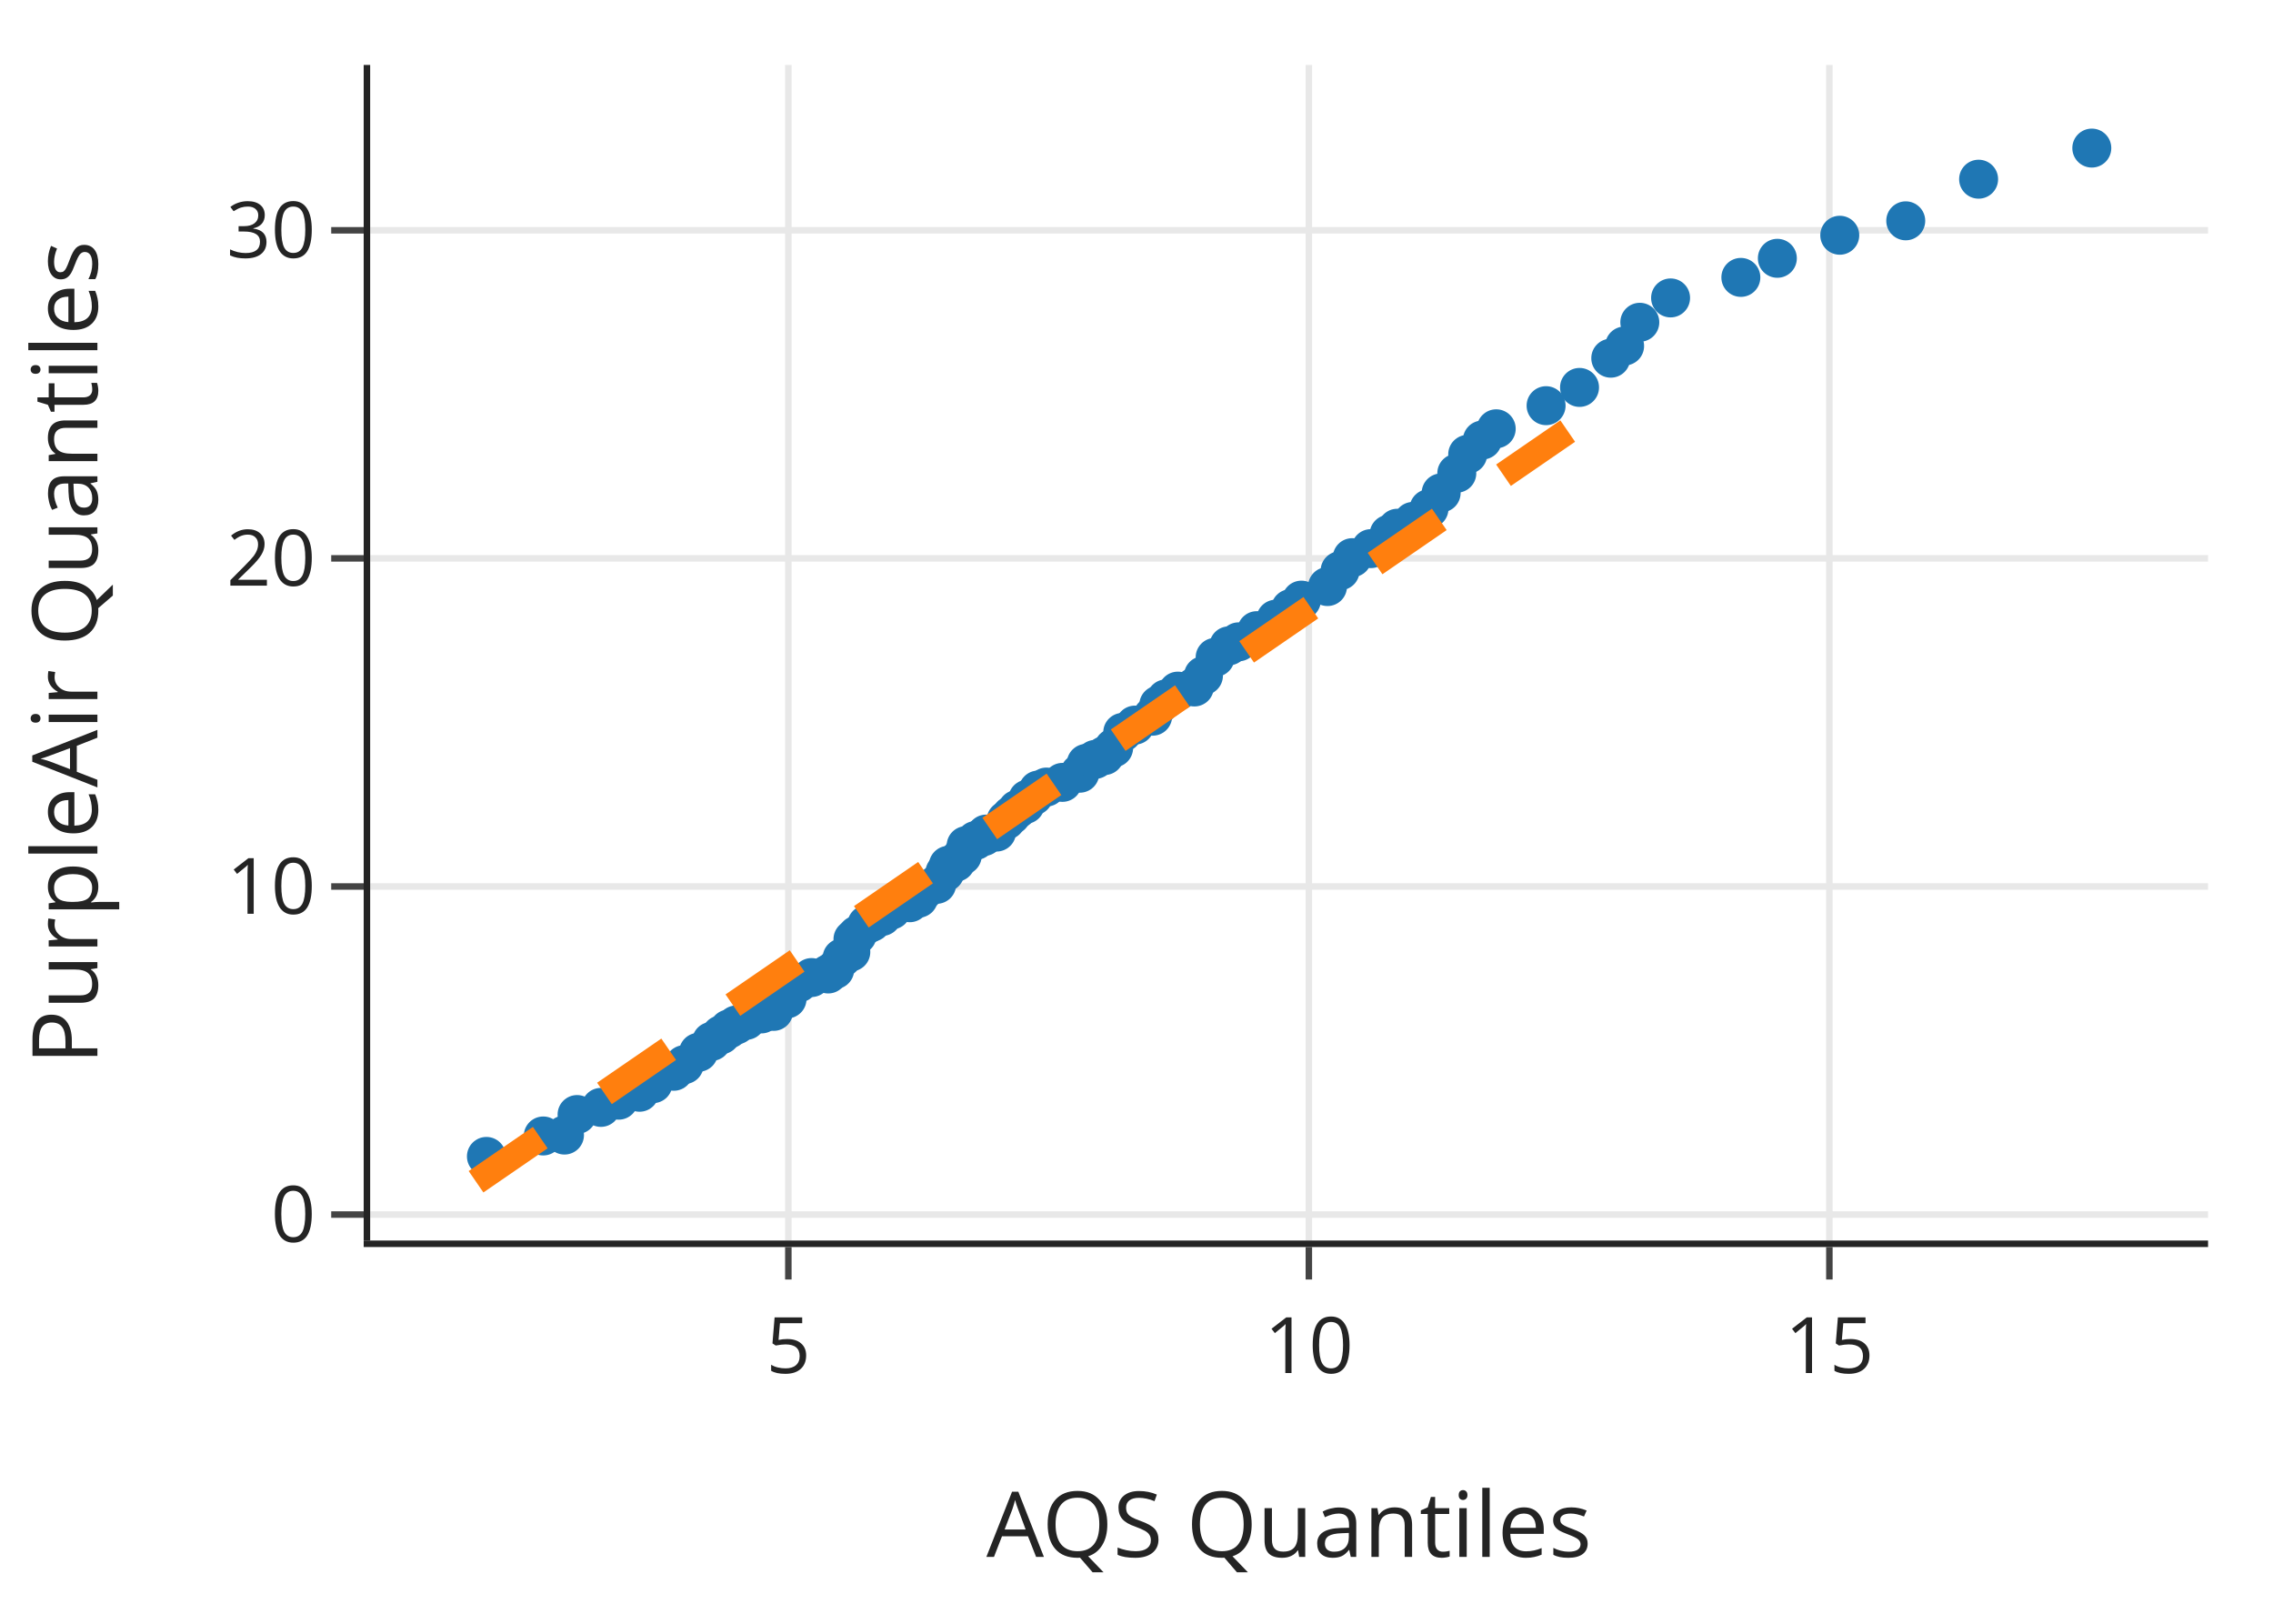
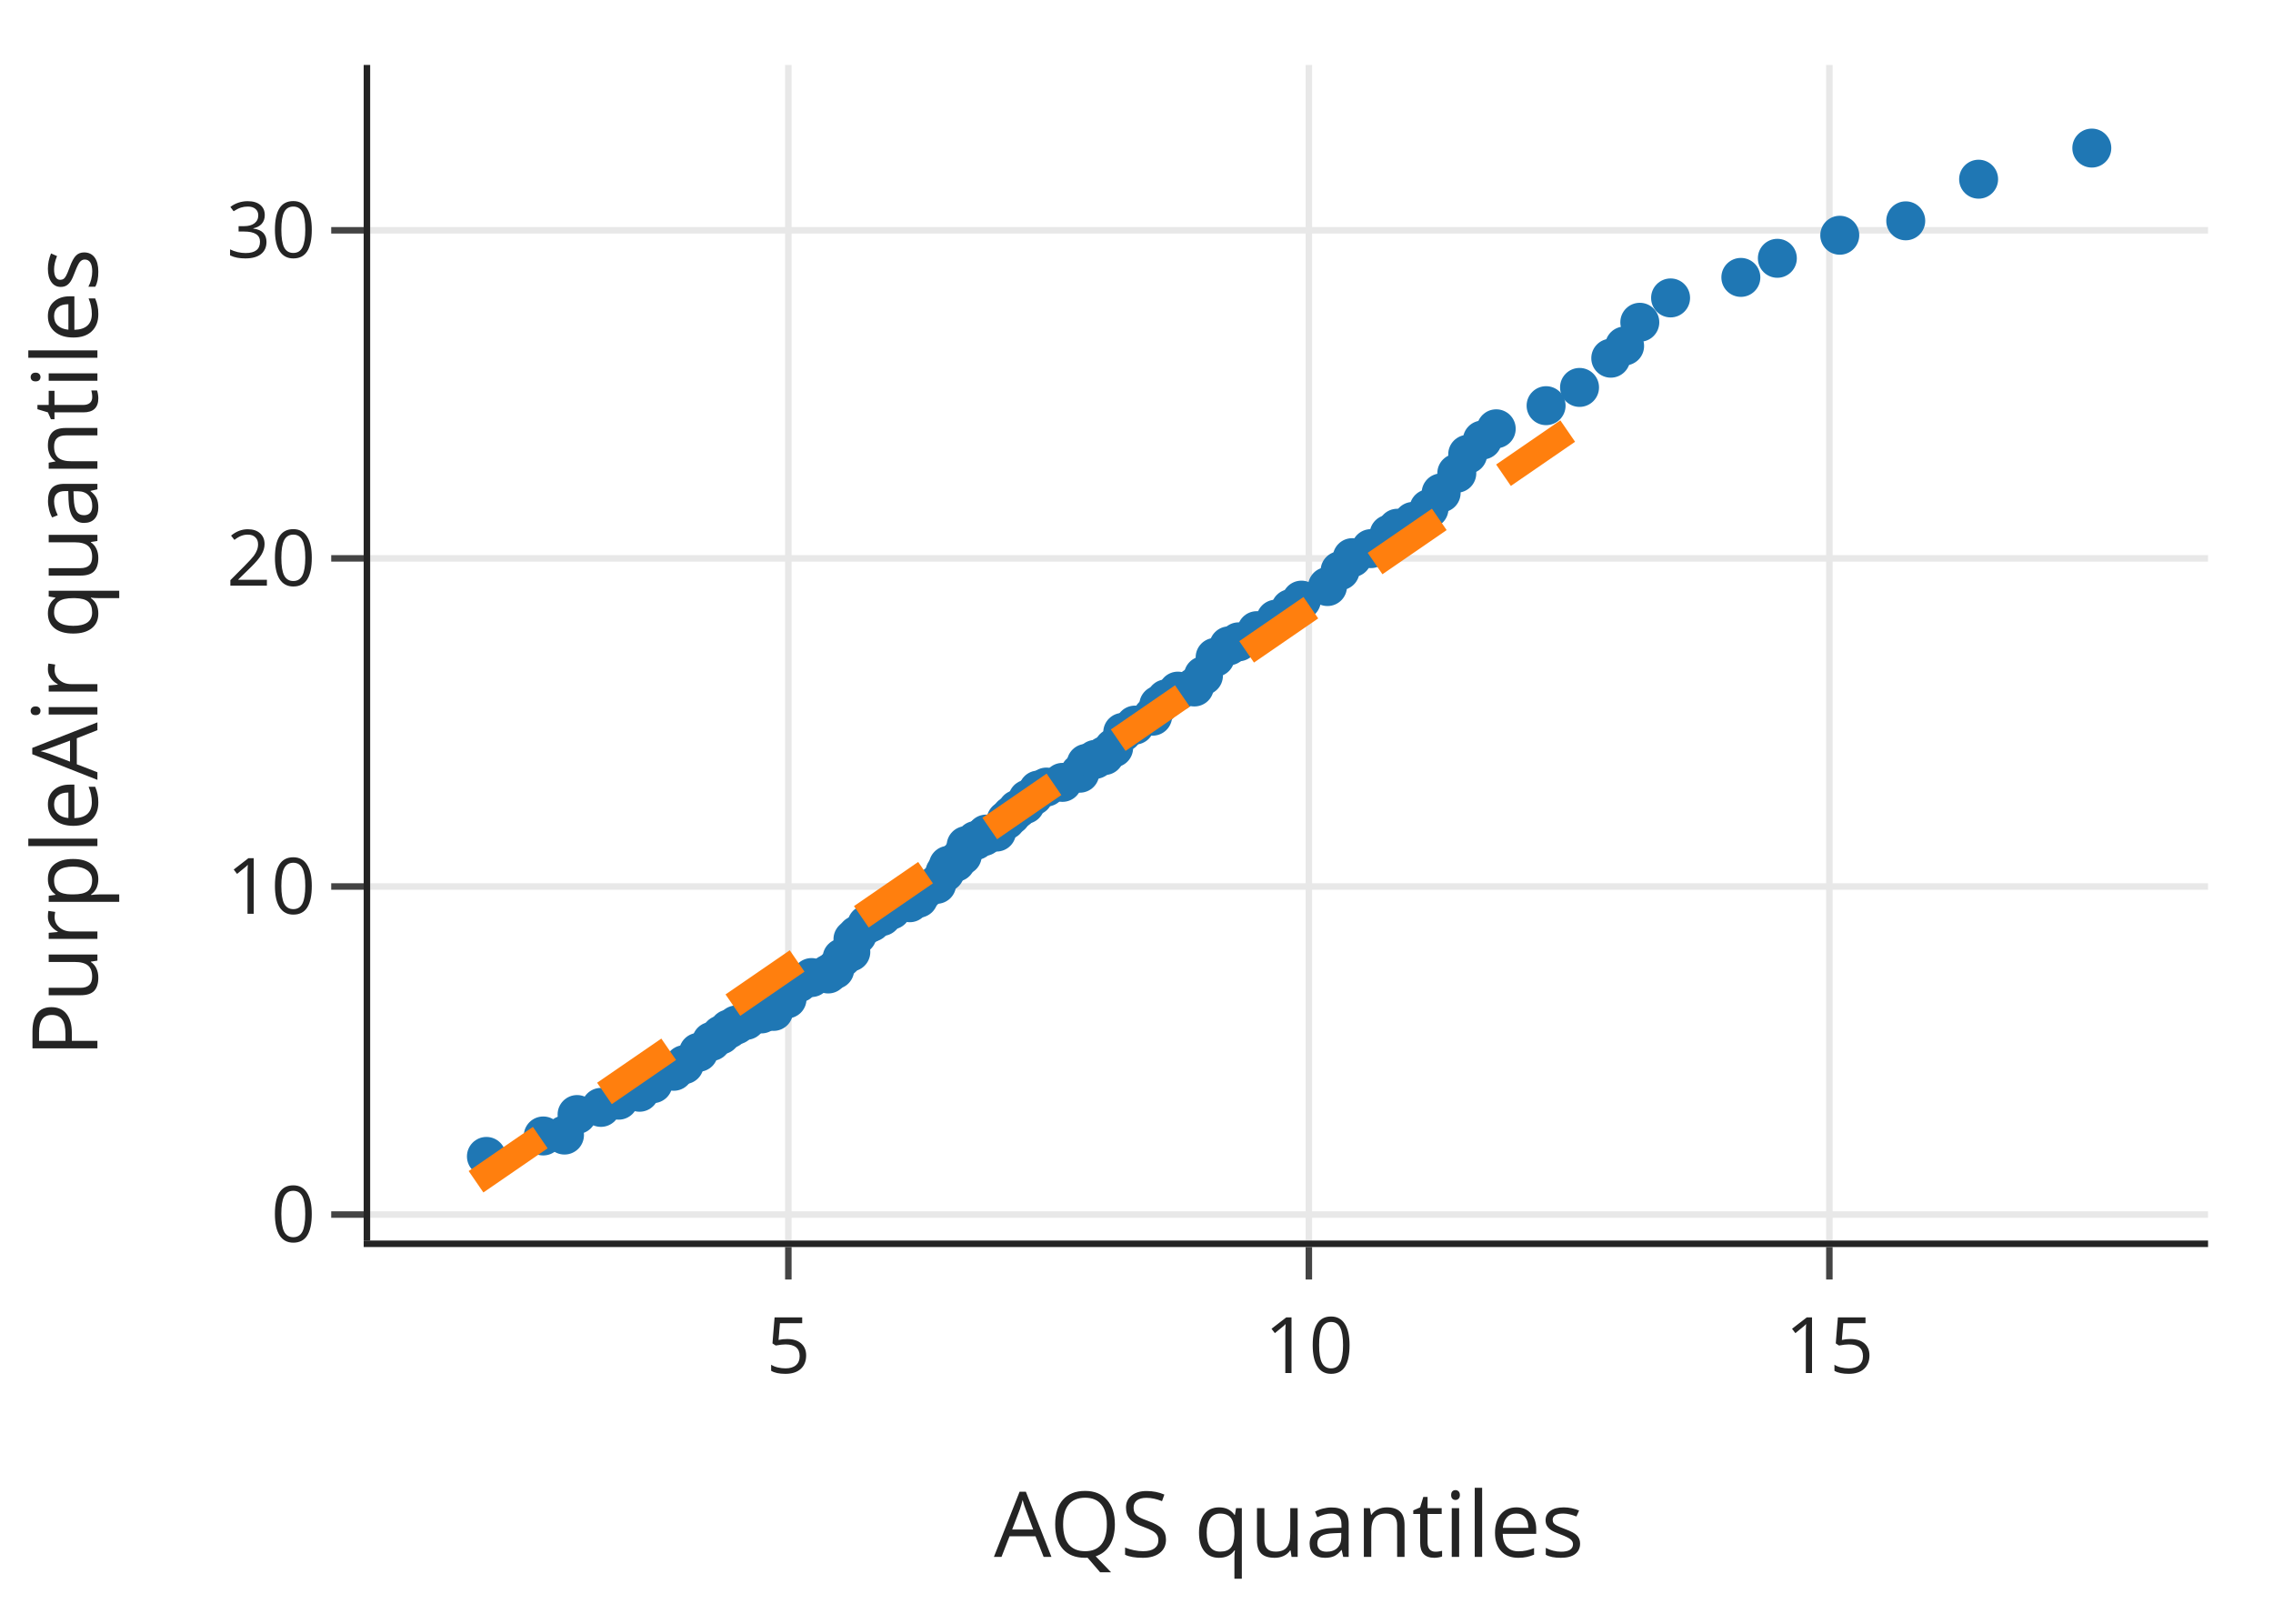
<svg xmlns="http://www.w3.org/2000/svg" class="main-svg" width="350" height="250" style="" viewBox="0 0 350 250">
  <rect x="0" y="0" width="350" height="250" style="fill: rgb(255, 255, 255); fill-opacity: 1;" />
-   <defs id="defs-b2159b">
+   <defs id="defs-1cf3ff">
    <g class="clips">
-       <clipPath id="clipb2159bxyplot" class="plotclip">
+       <clipPath id="clip1cf3ffxyplot" class="plotclip">
        <rect width="283" height="181" />
      </clipPath>
-       <clipPath class="axesclip" id="clipb2159bx">
+       <clipPath class="axesclip" id="clip1cf3ffx">
        <rect x="57" y="0" width="283" height="250" />
      </clipPath>
-       <clipPath class="axesclip" id="clipb2159by">
+       <clipPath class="axesclip" id="clip1cf3ffy">
        <rect x="0" y="10" width="350" height="181" />
      </clipPath>
-       <clipPath class="axesclip" id="clipb2159bxy">
+       <clipPath class="axesclip" id="clip1cf3ffxy">
        <rect x="57" y="10" width="283" height="181" />
      </clipPath>
    </g>
    <g class="gradients" />
    <g class="patterns" />
  </defs>
  <g class="bglayer" />
  <g class="layer-below">
    <g class="imagelayer" />
    <g class="shapelayer" />
  </g>
  <g class="cartesianlayer">
    <g class="subplot xy">
      <g class="layer-subplot">
        <g class="shapelayer" />
        <g class="imagelayer" />
      </g>
      <g class="gridlayer">
        <g class="x">
          <path class="xgrid crisp" transform="translate(121.39,0)" d="M0,10v181" style="stroke: rgb(232, 232, 232); stroke-opacity: 1; stroke-width: 1px;" />
          <path class="xgrid crisp" transform="translate(201.54,0)" d="M0,10v181" style="stroke: rgb(232, 232, 232); stroke-opacity: 1; stroke-width: 1px;" />
          <path class="xgrid crisp" transform="translate(281.69,0)" d="M0,10v181" style="stroke: rgb(232, 232, 232); stroke-opacity: 1; stroke-width: 1px;" />
        </g>
        <g class="y">
          <path class="ygrid crisp" transform="translate(0,187)" d="M57,0h283" style="stroke: rgb(232, 232, 232); stroke-opacity: 1; stroke-width: 1px;" />
          <path class="ygrid crisp" transform="translate(0,136.49)" d="M57,0h283" style="stroke: rgb(232, 232, 232); stroke-opacity: 1; stroke-width: 1px;" />
          <path class="ygrid crisp" transform="translate(0,85.97)" d="M57,0h283" style="stroke: rgb(232, 232, 232); stroke-opacity: 1; stroke-width: 1px;" />
          <path class="ygrid crisp" transform="translate(0,35.46)" d="M57,0h283" style="stroke: rgb(232, 232, 232); stroke-opacity: 1; stroke-width: 1px;" />
        </g>
      </g>
      <g class="zerolinelayer" />
      <path class="xlines-below" />
      <path class="ylines-below" />
      <g class="overlines-below" />
      <g class="xaxislayer-below" />
      <g class="yaxislayer-below" />
      <g class="overaxes-below" />
-       <g class="plot" transform="translate(57,10)" clip-path="url(#clipb2159bxyplot)">
+       <g class="plot" transform="translate(57,10)" clip-path="url(#clip1cf3ffxyplot)">
        <g class="scatterlayer mlayer">
-           <g class="trace scatter tracee690a0" style="stroke-miterlimit: 2; opacity: 1;">
+           <g class="trace scatter trace3c8cc5" style="stroke-miterlimit: 2; opacity: 1;">
            <g class="fills" />
            <g class="errorbars" />
            <g class="lines" />
            <g class="points">
              <path class="point" transform="translate(17.9,168.05)" d="M3,0A3,3 0 1,1 0,-3A3,3 0 0,1 3,0Z" style="opacity: 1; stroke-width: 0px; fill: rgb(31, 119, 180); fill-opacity: 1;" />
              <path class="point" transform="translate(26.65,164.9)" d="M3,0A3,3 0 1,1 0,-3A3,3 0 0,1 3,0Z" style="opacity: 1; stroke-width: 0px; fill: rgb(31, 119, 180); fill-opacity: 1;" />
              <path class="point" transform="translate(29.92,164.76)" d="M3,0A3,3 0 1,1 0,-3A3,3 0 0,1 3,0Z" style="opacity: 1; stroke-width: 0px; fill: rgb(31, 119, 180); fill-opacity: 1;" />
              <path class="point" transform="translate(31.86,161.6)" d="M3,0A3,3 0 1,1 0,-3A3,3 0 0,1 3,0Z" style="opacity: 1; stroke-width: 0px; fill: rgb(31, 119, 180); fill-opacity: 1;" />
              <path class="point" transform="translate(35.53,160.5)" d="M3,0A3,3 0 1,1 0,-3A3,3 0 0,1 3,0Z" style="opacity: 1; stroke-width: 0px; fill: rgb(31, 119, 180); fill-opacity: 1;" />
              <path class="point" transform="translate(38.27,159.39)" d="M3,0A3,3 0 1,1 0,-3A3,3 0 0,1 3,0Z" style="opacity: 1; stroke-width: 0px; fill: rgb(31, 119, 180); fill-opacity: 1;" />
              <path class="point" transform="translate(41.48,158.17)" d="M3,0A3,3 0 1,1 0,-3A3,3 0 0,1 3,0Z" style="opacity: 1; stroke-width: 0px; fill: rgb(31, 119, 180); fill-opacity: 1;" />
              <path class="point" transform="translate(43.55,156.85)" d="M3,0A3,3 0 1,1 0,-3A3,3 0 0,1 3,0Z" style="opacity: 1; stroke-width: 0px; fill: rgb(31, 119, 180); fill-opacity: 1;" />
              <path class="point" transform="translate(46.75,154.94)" d="M3,0A3,3 0 1,1 0,-3A3,3 0 0,1 3,0Z" style="opacity: 1; stroke-width: 0px; fill: rgb(31, 119, 180); fill-opacity: 1;" />
              <path class="point" transform="translate(48.36,153.92)" d="M3,0A3,3 0 1,1 0,-3A3,3 0 0,1 3,0Z" style="opacity: 1; stroke-width: 0px; fill: rgb(31, 119, 180); fill-opacity: 1;" />
              <path class="point" transform="translate(50.56,152.02)" d="M3,0A3,3 0 1,1 0,-3A3,3 0 0,1 3,0Z" style="opacity: 1; stroke-width: 0px; fill: rgb(31, 119, 180); fill-opacity: 1;" />
              <path class="point" transform="translate(52.57,150.34)" d="M3,0A3,3 0 1,1 0,-3A3,3 0 0,1 3,0Z" style="opacity: 1; stroke-width: 0px; fill: rgb(31, 119, 180); fill-opacity: 1;" />
              <path class="point" transform="translate(54.03,149.33)" d="M3,0A3,3 0 1,1 0,-3A3,3 0 0,1 3,0Z" style="opacity: 1; stroke-width: 0px; fill: rgb(31, 119, 180); fill-opacity: 1;" />
              <path class="point" transform="translate(55.24,148.43)" d="M3,0A3,3 0 1,1 0,-3A3,3 0 0,1 3,0Z" style="opacity: 1; stroke-width: 0px; fill: rgb(31, 119, 180); fill-opacity: 1;" />
              <path class="point" transform="translate(56.37,147.81)" d="M3,0A3,3 0 1,1 0,-3A3,3 0 0,1 3,0Z" style="opacity: 1; stroke-width: 0px; fill: rgb(31, 119, 180); fill-opacity: 1;" />
              <path class="point" transform="translate(57.91,147.1)" d="M3,0A3,3 0 1,1 0,-3A3,3 0 0,1 3,0Z" style="opacity: 1; stroke-width: 0px; fill: rgb(31, 119, 180); fill-opacity: 1;" />
              <path class="point" transform="translate(60.25,146.11)" d="M3,0A3,3 0 1,1 0,-3A3,3 0 0,1 3,0Z" style="opacity: 1; stroke-width: 0px; fill: rgb(31, 119, 180); fill-opacity: 1;" />
              <path class="point" transform="translate(62.12,145.72)" d="M3,0A3,3 0 1,1 0,-3A3,3 0 0,1 3,0Z" style="opacity: 1; stroke-width: 0px; fill: rgb(31, 119, 180); fill-opacity: 1;" />
              <path class="point" transform="translate(64.19,143.8)" d="M3,0A3,3 0 1,1 0,-3A3,3 0 0,1 3,0Z" style="opacity: 1; stroke-width: 0px; fill: rgb(31, 119, 180); fill-opacity: 1;" />
              <path class="point" transform="translate(64.59,141.83)" d="M3,0A3,3 0 1,1 0,-3A3,3 0 0,1 3,0Z" style="opacity: 1; stroke-width: 0px; fill: rgb(31, 119, 180); fill-opacity: 1;" />
              <path class="point" transform="translate(65.99,141.34)" d="M3,0A3,3 0 1,1 0,-3A3,3 0 0,1 3,0Z" style="opacity: 1; stroke-width: 0px; fill: rgb(31, 119, 180); fill-opacity: 1;" />
              <path class="point" transform="translate(67.96,140.51)" d="M3,0A3,3 0 1,1 0,-3A3,3 0 0,1 3,0Z" style="opacity: 1; stroke-width: 0px; fill: rgb(31, 119, 180); fill-opacity: 1;" />
              <path class="point" transform="translate(70.53,139.96)" d="M3,0A3,3 0 1,1 0,-3A3,3 0 0,1 3,0Z" style="opacity: 1; stroke-width: 0px; fill: rgb(31, 119, 180); fill-opacity: 1;" />
              <path class="point" transform="translate(71.53,139.29)" d="M3,0A3,3 0 1,1 0,-3A3,3 0 0,1 3,0Z" style="opacity: 1; stroke-width: 0px; fill: rgb(31, 119, 180); fill-opacity: 1;" />
              <path class="point" transform="translate(72.67,137.48)" d="M3,0A3,3 0 1,1 0,-3A3,3 0 0,1 3,0Z" style="opacity: 1; stroke-width: 0px; fill: rgb(31, 119, 180); fill-opacity: 1;" />
              <path class="point" transform="translate(74.01,136.57)" d="M3,0A3,3 0 1,1 0,-3A3,3 0 0,1 3,0Z" style="opacity: 1; stroke-width: 0px; fill: rgb(31, 119, 180); fill-opacity: 1;" />
              <path class="point" transform="translate(74.34,134.61)" d="M3,0A3,3 0 1,1 0,-3A3,3 0 0,1 3,0Z" style="opacity: 1; stroke-width: 0px; fill: rgb(31, 119, 180); fill-opacity: 1;" />
              <path class="point" transform="translate(74.98,133.97)" d="M3,0A3,3 0 1,1 0,-3A3,3 0 0,1 3,0Z" style="opacity: 1; stroke-width: 0px; fill: rgb(31, 119, 180); fill-opacity: 1;" />
              <path class="point" transform="translate(76.48,132.35)" d="M3,0A3,3 0 1,1 0,-3A3,3 0 0,1 3,0Z" style="opacity: 1; stroke-width: 0px; fill: rgb(31, 119, 180); fill-opacity: 1;" />
              <path class="point" transform="translate(77.21,132)" d="M3,0A3,3 0 1,1 0,-3A3,3 0 0,1 3,0Z" style="opacity: 1; stroke-width: 0px; fill: rgb(31, 119, 180); fill-opacity: 1;" />
              <path class="point" transform="translate(78.81,131.11)" d="M3,0A3,3 0 1,1 0,-3A3,3 0 0,1 3,0Z" style="opacity: 1; stroke-width: 0px; fill: rgb(31, 119, 180); fill-opacity: 1;" />
              <path class="point" transform="translate(80.27,130.11)" d="M3,0A3,3 0 1,1 0,-3A3,3 0 0,1 3,0Z" style="opacity: 1; stroke-width: 0px; fill: rgb(31, 119, 180); fill-opacity: 1;" />
              <path class="point" transform="translate(83.09,128.99)" d="M3,0A3,3 0 1,1 0,-3A3,3 0 0,1 3,0Z" style="opacity: 1; stroke-width: 0px; fill: rgb(31, 119, 180); fill-opacity: 1;" />
              <path class="point" transform="translate(84.43,128.3)" d="M3,0A3,3 0 1,1 0,-3A3,3 0 0,1 3,0Z" style="opacity: 1; stroke-width: 0px; fill: rgb(31, 119, 180); fill-opacity: 1;" />
              <path class="point" transform="translate(85.29,127.11)" d="M3,0A3,3 0 1,1 0,-3A3,3 0 0,1 3,0Z" style="opacity: 1; stroke-width: 0px; fill: rgb(31, 119, 180); fill-opacity: 1;" />
              <path class="point" transform="translate(87.23,126.16)" d="M3,0A3,3 0 1,1 0,-3A3,3 0 0,1 3,0Z" style="opacity: 1; stroke-width: 0px; fill: rgb(31, 119, 180); fill-opacity: 1;" />
              <path class="point" transform="translate(88.5,124.32)" d="M3,0A3,3 0 1,1 0,-3A3,3 0 0,1 3,0Z" style="opacity: 1; stroke-width: 0px; fill: rgb(31, 119, 180); fill-opacity: 1;" />
              <path class="point" transform="translate(89.03,123.23)" d="M3,0A3,3 0 1,1 0,-3A3,3 0 0,1 3,0Z" style="opacity: 1; stroke-width: 0px; fill: rgb(31, 119, 180); fill-opacity: 1;" />
              <path class="point" transform="translate(90.17,122.76)" d="M3,0A3,3 0 1,1 0,-3A3,3 0 0,1 3,0Z" style="opacity: 1; stroke-width: 0px; fill: rgb(31, 119, 180); fill-opacity: 1;" />
              <path class="point" transform="translate(91.17,121.73)" d="M3,0A3,3 0 1,1 0,-3A3,3 0 0,1 3,0Z" style="opacity: 1; stroke-width: 0px; fill: rgb(31, 119, 180); fill-opacity: 1;" />
              <path class="point" transform="translate(91.77,120.19)" d="M3,0A3,3 0 1,1 0,-3A3,3 0 0,1 3,0Z" style="opacity: 1; stroke-width: 0px; fill: rgb(31, 119, 180); fill-opacity: 1;" />
              <path class="point" transform="translate(93.24,119.4)" d="M3,0A3,3 0 1,1 0,-3A3,3 0 0,1 3,0Z" style="opacity: 1; stroke-width: 0px; fill: rgb(31, 119, 180); fill-opacity: 1;" />
              <path class="point" transform="translate(94.51,118.79)" d="M3,0A3,3 0 1,1 0,-3A3,3 0 0,1 3,0Z" style="opacity: 1; stroke-width: 0px; fill: rgb(31, 119, 180); fill-opacity: 1;" />
              <path class="point" transform="translate(94.85,118.42)" d="M3,0A3,3 0 1,1 0,-3A3,3 0 0,1 3,0Z" style="opacity: 1; stroke-width: 0px; fill: rgb(31, 119, 180); fill-opacity: 1;" />
              <path class="point" transform="translate(96.45,118.11)" d="M3,0A3,3 0 1,1 0,-3A3,3 0 0,1 3,0Z" style="opacity: 1; stroke-width: 0px; fill: rgb(31, 119, 180); fill-opacity: 1;" />
              <path class="point" transform="translate(97.92,116.29)" d="M3,0A3,3 0 1,1 0,-3A3,3 0 0,1 3,0Z" style="opacity: 1; stroke-width: 0px; fill: rgb(31, 119, 180); fill-opacity: 1;" />
              <path class="point" transform="translate(98.72,115.52)" d="M3,0A3,3 0 1,1 0,-3A3,3 0 0,1 3,0Z" style="opacity: 1; stroke-width: 0px; fill: rgb(31, 119, 180); fill-opacity: 1;" />
              <path class="point" transform="translate(99.65,114.61)" d="M3,0A3,3 0 1,1 0,-3A3,3 0 0,1 3,0Z" style="opacity: 1; stroke-width: 0px; fill: rgb(31, 119, 180); fill-opacity: 1;" />
              <path class="point" transform="translate(100.86,113.86)" d="M3,0A3,3 0 1,1 0,-3A3,3 0 0,1 3,0Z" style="opacity: 1; stroke-width: 0px; fill: rgb(31, 119, 180); fill-opacity: 1;" />
              <path class="point" transform="translate(101.26,113.03)" d="M3,0A3,3 0 1,1 0,-3A3,3 0 0,1 3,0Z" style="opacity: 1; stroke-width: 0px; fill: rgb(31, 119, 180); fill-opacity: 1;" />
              <path class="point" transform="translate(102.16,112.53)" d="M3,0A3,3 0 1,1 0,-3A3,3 0 0,1 3,0Z" style="opacity: 1; stroke-width: 0px; fill: rgb(31, 119, 180); fill-opacity: 1;" />
              <path class="point" transform="translate(102.86,111.64)" d="M3,0A3,3 0 1,1 0,-3A3,3 0 0,1 3,0Z" style="opacity: 1; stroke-width: 0px; fill: rgb(31, 119, 180); fill-opacity: 1;" />
              <path class="point" transform="translate(104.13,111.18)" d="M3,0A3,3 0 1,1 0,-3A3,3 0 0,1 3,0Z" style="opacity: 1; stroke-width: 0px; fill: rgb(31, 119, 180); fill-opacity: 1;" />
              <path class="point" transform="translate(106.6,110.46)" d="M3,0A3,3 0 1,1 0,-3A3,3 0 0,1 3,0Z" style="opacity: 1; stroke-width: 0px; fill: rgb(31, 119, 180); fill-opacity: 1;" />
              <path class="point" transform="translate(109.27,109.05)" d="M3,0A3,3 0 1,1 0,-3A3,3 0 0,1 3,0Z" style="opacity: 1; stroke-width: 0px; fill: rgb(31, 119, 180); fill-opacity: 1;" />
              <path class="point" transform="translate(110.27,107.53)" d="M3,0A3,3 0 1,1 0,-3A3,3 0 0,1 3,0Z" style="opacity: 1; stroke-width: 0px; fill: rgb(31, 119, 180); fill-opacity: 1;" />
              <path class="point" transform="translate(111.64,106.92)" d="M3,0A3,3 0 1,1 0,-3A3,3 0 0,1 3,0Z" style="opacity: 1; stroke-width: 0px; fill: rgb(31, 119, 180); fill-opacity: 1;" />
              <path class="point" transform="translate(113.08,106.33)" d="M3,0A3,3 0 1,1 0,-3A3,3 0 0,1 3,0Z" style="opacity: 1; stroke-width: 0px; fill: rgb(31, 119, 180); fill-opacity: 1;" />
              <path class="point" transform="translate(114.48,105.15)" d="M3,0A3,3 0 1,1 0,-3A3,3 0 0,1 3,0Z" style="opacity: 1; stroke-width: 0px; fill: rgb(31, 119, 180); fill-opacity: 1;" />
              <path class="point" transform="translate(115.88,102.76)" d="M3,0A3,3 0 1,1 0,-3A3,3 0 0,1 3,0Z" style="opacity: 1; stroke-width: 0px; fill: rgb(31, 119, 180); fill-opacity: 1;" />
              <path class="point" transform="translate(117.76,101.64)" d="M3,0A3,3 0 1,1 0,-3A3,3 0 0,1 3,0Z" style="opacity: 1; stroke-width: 0px; fill: rgb(31, 119, 180); fill-opacity: 1;" />
              <path class="point" transform="translate(120.49,100.27)" d="M3,0A3,3 0 1,1 0,-3A3,3 0 0,1 3,0Z" style="opacity: 1; stroke-width: 0px; fill: rgb(31, 119, 180); fill-opacity: 1;" />
              <path class="point" transform="translate(121.43,98.54)" d="M3,0A3,3 0 1,1 0,-3A3,3 0 0,1 3,0Z" style="opacity: 1; stroke-width: 0px; fill: rgb(31, 119, 180); fill-opacity: 1;" />
              <path class="point" transform="translate(122.56,97.6)" d="M3,0A3,3 0 1,1 0,-3A3,3 0 0,1 3,0Z" style="opacity: 1; stroke-width: 0px; fill: rgb(31, 119, 180); fill-opacity: 1;" />
              <path class="point" transform="translate(124.37,96.41)" d="M3,0A3,3 0 1,1 0,-3A3,3 0 0,1 3,0Z" style="opacity: 1; stroke-width: 0px; fill: rgb(31, 119, 180); fill-opacity: 1;" />
              <path class="point" transform="translate(126.91,95.77)" d="M3,0A3,3 0 1,1 0,-3A3,3 0 0,1 3,0Z" style="opacity: 1; stroke-width: 0px; fill: rgb(31, 119, 180); fill-opacity: 1;" />
              <path class="point" transform="translate(128.31,94.03)" d="M3,0A3,3 0 1,1 0,-3A3,3 0 0,1 3,0Z" style="opacity: 1; stroke-width: 0px; fill: rgb(31, 119, 180); fill-opacity: 1;" />
              <path class="point" transform="translate(130.11,91.21)" d="M3,0A3,3 0 1,1 0,-3A3,3 0 0,1 3,0Z" style="opacity: 1; stroke-width: 0px; fill: rgb(31, 119, 180); fill-opacity: 1;" />
              <path class="point" transform="translate(132.22,89.44)" d="M3,0A3,3 0 1,1 0,-3A3,3 0 0,1 3,0Z" style="opacity: 1; stroke-width: 0px; fill: rgb(31, 119, 180); fill-opacity: 1;" />
              <path class="point" transform="translate(133.72,88.82)" d="M3,0A3,3 0 1,1 0,-3A3,3 0 0,1 3,0Z" style="opacity: 1; stroke-width: 0px; fill: rgb(31, 119, 180); fill-opacity: 1;" />
              <path class="point" transform="translate(136.52,87.1)" d="M3,0A3,3 0 1,1 0,-3A3,3 0 0,1 3,0Z" style="opacity: 1; stroke-width: 0px; fill: rgb(31, 119, 180); fill-opacity: 1;" />
              <path class="point" transform="translate(139.46,85.33)" d="M3,0A3,3 0 1,1 0,-3A3,3 0 0,1 3,0Z" style="opacity: 1; stroke-width: 0px; fill: rgb(31, 119, 180); fill-opacity: 1;" />
              <path class="point" transform="translate(141.73,83.71)" d="M3,0A3,3 0 1,1 0,-3A3,3 0 0,1 3,0Z" style="opacity: 1; stroke-width: 0px; fill: rgb(31, 119, 180); fill-opacity: 1;" />
              <path class="point" transform="translate(143.4,82.4)" d="M3,0A3,3 0 1,1 0,-3A3,3 0 0,1 3,0Z" style="opacity: 1; stroke-width: 0px; fill: rgb(31, 119, 180); fill-opacity: 1;" />
              <path class="point" transform="translate(147.41,80.31)" d="M3,0A3,3 0 1,1 0,-3A3,3 0 0,1 3,0Z" style="opacity: 1; stroke-width: 0px; fill: rgb(31, 119, 180); fill-opacity: 1;" />
              <path class="point" transform="translate(149.35,77.87)" d="M3,0A3,3 0 1,1 0,-3A3,3 0 0,1 3,0Z" style="opacity: 1; stroke-width: 0px; fill: rgb(31, 119, 180); fill-opacity: 1;" />
              <path class="point" transform="translate(151.22,75.86)" d="M3,0A3,3 0 1,1 0,-3A3,3 0 0,1 3,0Z" style="opacity: 1; stroke-width: 0px; fill: rgb(31, 119, 180); fill-opacity: 1;" />
              <path class="point" transform="translate(154.09,74.47)" d="M3,0A3,3 0 1,1 0,-3A3,3 0 0,1 3,0Z" style="opacity: 1; stroke-width: 0px; fill: rgb(31, 119, 180); fill-opacity: 1;" />
              <path class="point" transform="translate(156.9,72.25)" d="M3,0A3,3 0 1,1 0,-3A3,3 0 0,1 3,0Z" style="opacity: 1; stroke-width: 0px; fill: rgb(31, 119, 180); fill-opacity: 1;" />
              <path class="point" transform="translate(158.16,71.33)" d="M3,0A3,3 0 1,1 0,-3A3,3 0 0,1 3,0Z" style="opacity: 1; stroke-width: 0px; fill: rgb(31, 119, 180); fill-opacity: 1;" />
              <path class="point" transform="translate(160.57,70.28)" d="M3,0A3,3 0 1,1 0,-3A3,3 0 0,1 3,0Z" style="opacity: 1; stroke-width: 0px; fill: rgb(31, 119, 180); fill-opacity: 1;" />
              <path class="point" transform="translate(163.04,68.32)" d="M3,0A3,3 0 1,1 0,-3A3,3 0 0,1 3,0Z" style="opacity: 1; stroke-width: 0px; fill: rgb(31, 119, 180); fill-opacity: 1;" />
              <path class="point" transform="translate(164.91,65.89)" d="M3,0A3,3 0 1,1 0,-3A3,3 0 0,1 3,0Z" style="opacity: 1; stroke-width: 0px; fill: rgb(31, 119, 180); fill-opacity: 1;" />
              <path class="point" transform="translate(167.32,62.86)" d="M3,0A3,3 0 1,1 0,-3A3,3 0 0,1 3,0Z" style="opacity: 1; stroke-width: 0px; fill: rgb(31, 119, 180); fill-opacity: 1;" />
              <path class="point" transform="translate(169,59.95)" d="M3,0A3,3 0 1,1 0,-3A3,3 0 0,1 3,0Z" style="opacity: 1; stroke-width: 0px; fill: rgb(31, 119, 180); fill-opacity: 1;" />
              <path class="point" transform="translate(171.26,57.75)" d="M3,0A3,3 0 1,1 0,-3A3,3 0 0,1 3,0Z" style="opacity: 1; stroke-width: 0px; fill: rgb(31, 119, 180); fill-opacity: 1;" />
              <path class="point" transform="translate(173.39,56.02)" d="M3,0A3,3 0 1,1 0,-3A3,3 0 0,1 3,0Z" style="opacity: 1; stroke-width: 0px; fill: rgb(31, 119, 180); fill-opacity: 1;" />
              <path class="point" transform="translate(181.07,52.46)" d="M3,0A3,3 0 1,1 0,-3A3,3 0 0,1 3,0Z" style="opacity: 1; stroke-width: 0px; fill: rgb(31, 119, 180); fill-opacity: 1;" />
              <path class="point" transform="translate(186.22,49.65)" d="M3,0A3,3 0 1,1 0,-3A3,3 0 0,1 3,0Z" style="opacity: 1; stroke-width: 0px; fill: rgb(31, 119, 180); fill-opacity: 1;" />
              <path class="point" transform="translate(191.03,45.15)" d="M3,0A3,3 0 1,1 0,-3A3,3 0 0,1 3,0Z" style="opacity: 1; stroke-width: 0px; fill: rgb(31, 119, 180); fill-opacity: 1;" />
              <path class="point" transform="translate(193.16,43.27)" d="M3,0A3,3 0 1,1 0,-3A3,3 0 0,1 3,0Z" style="opacity: 1; stroke-width: 0px; fill: rgb(31, 119, 180); fill-opacity: 1;" />
              <path class="point" transform="translate(195.5,39.62)" d="M3,0A3,3 0 1,1 0,-3A3,3 0 0,1 3,0Z" style="opacity: 1; stroke-width: 0px; fill: rgb(31, 119, 180); fill-opacity: 1;" />
              <path class="point" transform="translate(200.24,35.87)" d="M3,0A3,3 0 1,1 0,-3A3,3 0 0,1 3,0Z" style="opacity: 1; stroke-width: 0px; fill: rgb(31, 119, 180); fill-opacity: 1;" />
              <path class="point" transform="translate(211.06,32.71)" d="M3,0A3,3 0 1,1 0,-3A3,3 0 0,1 3,0Z" style="opacity: 1; stroke-width: 0px; fill: rgb(31, 119, 180); fill-opacity: 1;" />
              <path class="point" transform="translate(216.68,29.77)" d="M3,0A3,3 0 1,1 0,-3A3,3 0 0,1 3,0Z" style="opacity: 1; stroke-width: 0px; fill: rgb(31, 119, 180); fill-opacity: 1;" />
              <path class="point" transform="translate(226.29,26.22)" d="M3,0A3,3 0 1,1 0,-3A3,3 0 0,1 3,0Z" style="opacity: 1; stroke-width: 0px; fill: rgb(31, 119, 180); fill-opacity: 1;" />
              <path class="point" transform="translate(236.45,24)" d="M3,0A3,3 0 1,1 0,-3A3,3 0 0,1 3,0Z" style="opacity: 1; stroke-width: 0px; fill: rgb(31, 119, 180); fill-opacity: 1;" />
              <path class="point" transform="translate(247.67,17.59)" d="M3,0A3,3 0 1,1 0,-3A3,3 0 0,1 3,0Z" style="opacity: 1; stroke-width: 0px; fill: rgb(31, 119, 180); fill-opacity: 1;" />
              <path class="point" transform="translate(265.1,12.8)" d="M3,0A3,3 0 1,1 0,-3A3,3 0 0,1 3,0Z" style="opacity: 1; stroke-width: 0px; fill: rgb(31, 119, 180); fill-opacity: 1;" />
            </g>
            <g class="text" />
          </g>
-           <g class="trace scatter tracea6cb98" style="stroke-miterlimit: 2; opacity: 1;">
+           <g class="trace scatter trace490915" style="stroke-miterlimit: 2; opacity: 1;">
            <g class="fills" />
            <g class="errorbars" />
            <g class="lines">
              <path class="js-line" d="M16.3,171.95L192.63,50.71" style="vector-effect: non-scaling-stroke; fill: none; stroke: rgb(255, 127, 14); stroke-opacity: 1; stroke-width: 4px; opacity: 1; stroke-dasharray: 12px, 12px;" />
            </g>
            <g class="points" />
            <g class="text" />
          </g>
        </g>
      </g>
      <g class="overplot" />
      <path class="xlines-above crisp" d="M56,191.5H340" style="fill: none; stroke-width: 1px; stroke: rgb(36, 36, 36); stroke-opacity: 1;" />
      <path class="ylines-above crisp" d="M56.5,10V191" style="fill: none; stroke-width: 1px; stroke: rgb(36, 36, 36); stroke-opacity: 1;" />
      <g class="overlines-above" />
      <g class="xaxislayer-above">
        <path class="xtick ticks crisp" d="M0,192v5" transform="translate(121.39,0)" style="stroke: rgb(68, 68, 68); stroke-opacity: 1; stroke-width: 1px;" />
        <path class="xtick ticks crisp" d="M0,192v5" transform="translate(201.54,0)" style="stroke: rgb(68, 68, 68); stroke-opacity: 1; stroke-width: 1px;" />
        <path class="xtick ticks crisp" d="M0,192v5" transform="translate(281.69,0)" style="stroke: rgb(68, 68, 68); stroke-opacity: 1; stroke-width: 1px;" />
        <g class="xtick">
          <text text-anchor="middle" x="0" y="211.4" transform="translate(121.39,0)" style="font-family: 'Open Sans', verdana, arial, sans-serif; font-size: 12px; fill: rgb(36, 36, 36); fill-opacity: 1; white-space: pre; opacity: 1;">5</text>
        </g>
        <g class="xtick">
          <text text-anchor="middle" x="0" y="211.4" style="font-family: 'Open Sans', verdana, arial, sans-serif; font-size: 12px; fill: rgb(36, 36, 36); fill-opacity: 1; white-space: pre; opacity: 1;" transform="translate(201.54,0)">10</text>
        </g>
        <g class="xtick">
          <text text-anchor="middle" x="0" y="211.4" style="font-family: 'Open Sans', verdana, arial, sans-serif; font-size: 12px; fill: rgb(36, 36, 36); fill-opacity: 1; white-space: pre; opacity: 1;" transform="translate(281.69,0)">15</text>
        </g>
      </g>
      <g class="yaxislayer-above">
        <path class="ytick ticks crisp" d="M56,0h-5" transform="translate(0,187)" style="stroke: rgb(68, 68, 68); stroke-opacity: 1; stroke-width: 1px;" />
        <path class="ytick ticks crisp" d="M56,0h-5" transform="translate(0,136.49)" style="stroke: rgb(68, 68, 68); stroke-opacity: 1; stroke-width: 1px;" />
        <path class="ytick ticks crisp" d="M56,0h-5" transform="translate(0,85.97)" style="stroke: rgb(68, 68, 68); stroke-opacity: 1; stroke-width: 1px;" />
        <path class="ytick ticks crisp" d="M56,0h-5" transform="translate(0,35.46)" style="stroke: rgb(68, 68, 68); stroke-opacity: 1; stroke-width: 1px;" />
        <g class="ytick">
          <text text-anchor="end" x="48.6" y="4.2" transform="translate(0,187)" style="font-family: 'Open Sans', verdana, arial, sans-serif; font-size: 12px; fill: rgb(36, 36, 36); fill-opacity: 1; white-space: pre; opacity: 1;">0</text>
        </g>
        <g class="ytick">
          <text text-anchor="end" x="48.6" y="4.2" style="font-family: 'Open Sans', verdana, arial, sans-serif; font-size: 12px; fill: rgb(36, 36, 36); fill-opacity: 1; white-space: pre; opacity: 1;" transform="translate(0,136.49)">10</text>
        </g>
        <g class="ytick">
          <text text-anchor="end" x="48.6" y="4.2" style="font-family: 'Open Sans', verdana, arial, sans-serif; font-size: 12px; fill: rgb(36, 36, 36); fill-opacity: 1; white-space: pre; opacity: 1;" transform="translate(0,85.97)">20</text>
        </g>
        <g class="ytick">
          <text text-anchor="end" x="48.6" y="4.2" style="font-family: 'Open Sans', verdana, arial, sans-serif; font-size: 12px; fill: rgb(36, 36, 36); fill-opacity: 1; white-space: pre; opacity: 1;" transform="translate(0,35.46)">30</text>
        </g>
      </g>
      <g class="overaxes-above" />
    </g>
  </g>
  <g class="polarlayer" />
  <g class="smithlayer" />
  <g class="ternarylayer" />
  <g class="geolayer" />
  <g class="funnelarealayer" />
  <g class="pielayer" />
  <g class="iciclelayer" />
  <g class="treemaplayer" />
  <g class="sunburstlayer" />
  <g class="glimages" />
-   <defs id="topdefs-b2159b">
+   <defs id="topdefs-1cf3ff">
    <g class="clips" />
  </defs>
  <g class="layer-above">
    <g class="imagelayer" />
    <g class="shapelayer" />
  </g>
  <g class="infolayer">
    <g class="g-gtitle" />
    <g class="g-xtitle">
-       <text class="xtitle" x="198.5" y="239.706" text-anchor="middle" style="font-family: 'Open Sans', verdana, arial, sans-serif; font-size: 14px; fill: rgb(36, 36, 36); opacity: 1; font-weight: normal; white-space: pre;">AQS Quantiles</text>
+       <text class="xtitle" x="198.5" y="239.706" text-anchor="middle" style="font-family: 'Open Sans', verdana, arial, sans-serif; font-size: 14px; fill: rgb(36, 36, 36); opacity: 1; font-weight: normal; white-space: pre;">AQS quantiles</text>
    </g>
    <g class="g-ytitle" transform="translate(4.924805,0)">
-       <text class="ytitle" transform="rotate(-90,10.075,100.5)" x="10.075" y="100.5" text-anchor="middle" style="font-family: 'Open Sans', verdana, arial, sans-serif; font-size: 14px; fill: rgb(36, 36, 36); opacity: 1; font-weight: normal; white-space: pre;">PurpleAir Quantiles</text>
+       <text class="ytitle" transform="rotate(-90,10.075,100.5)" x="10.075" y="100.5" text-anchor="middle" style="font-family: 'Open Sans', verdana, arial, sans-serif; font-size: 14px; fill: rgb(36, 36, 36); opacity: 1; font-weight: normal; white-space: pre;">PurpleAir quantiles</text>
    </g>
  </g>
</svg>
